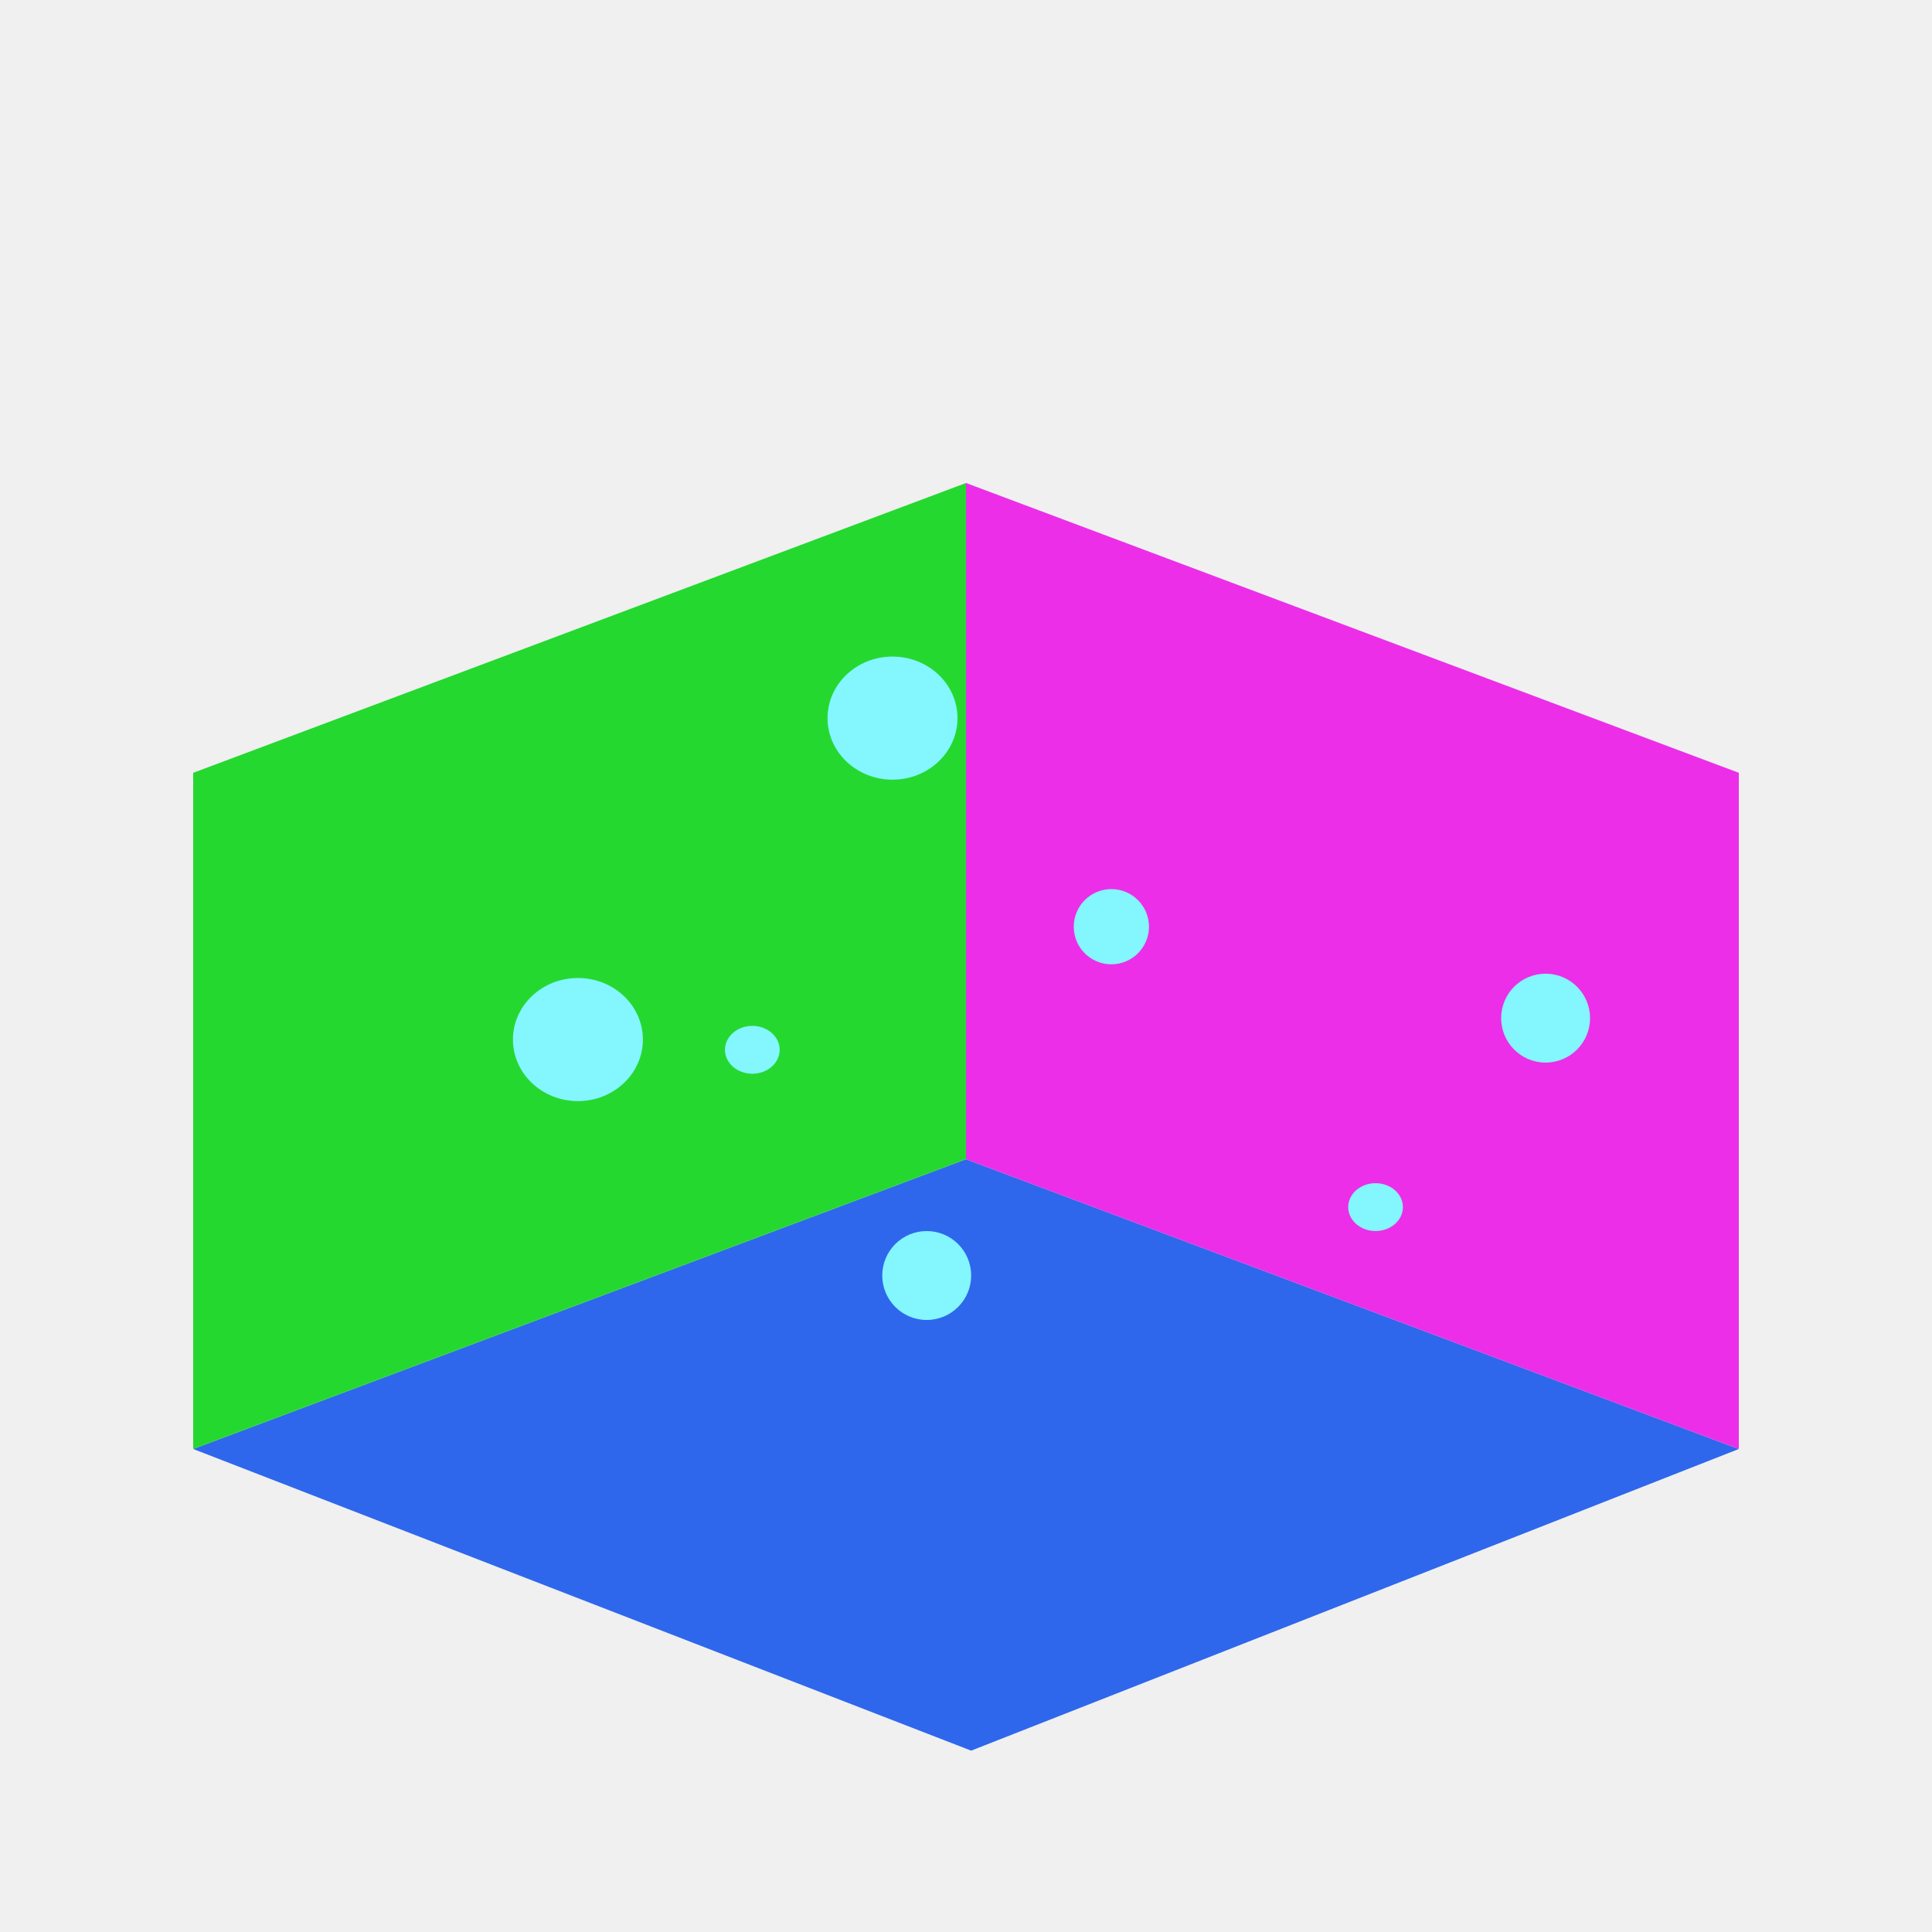
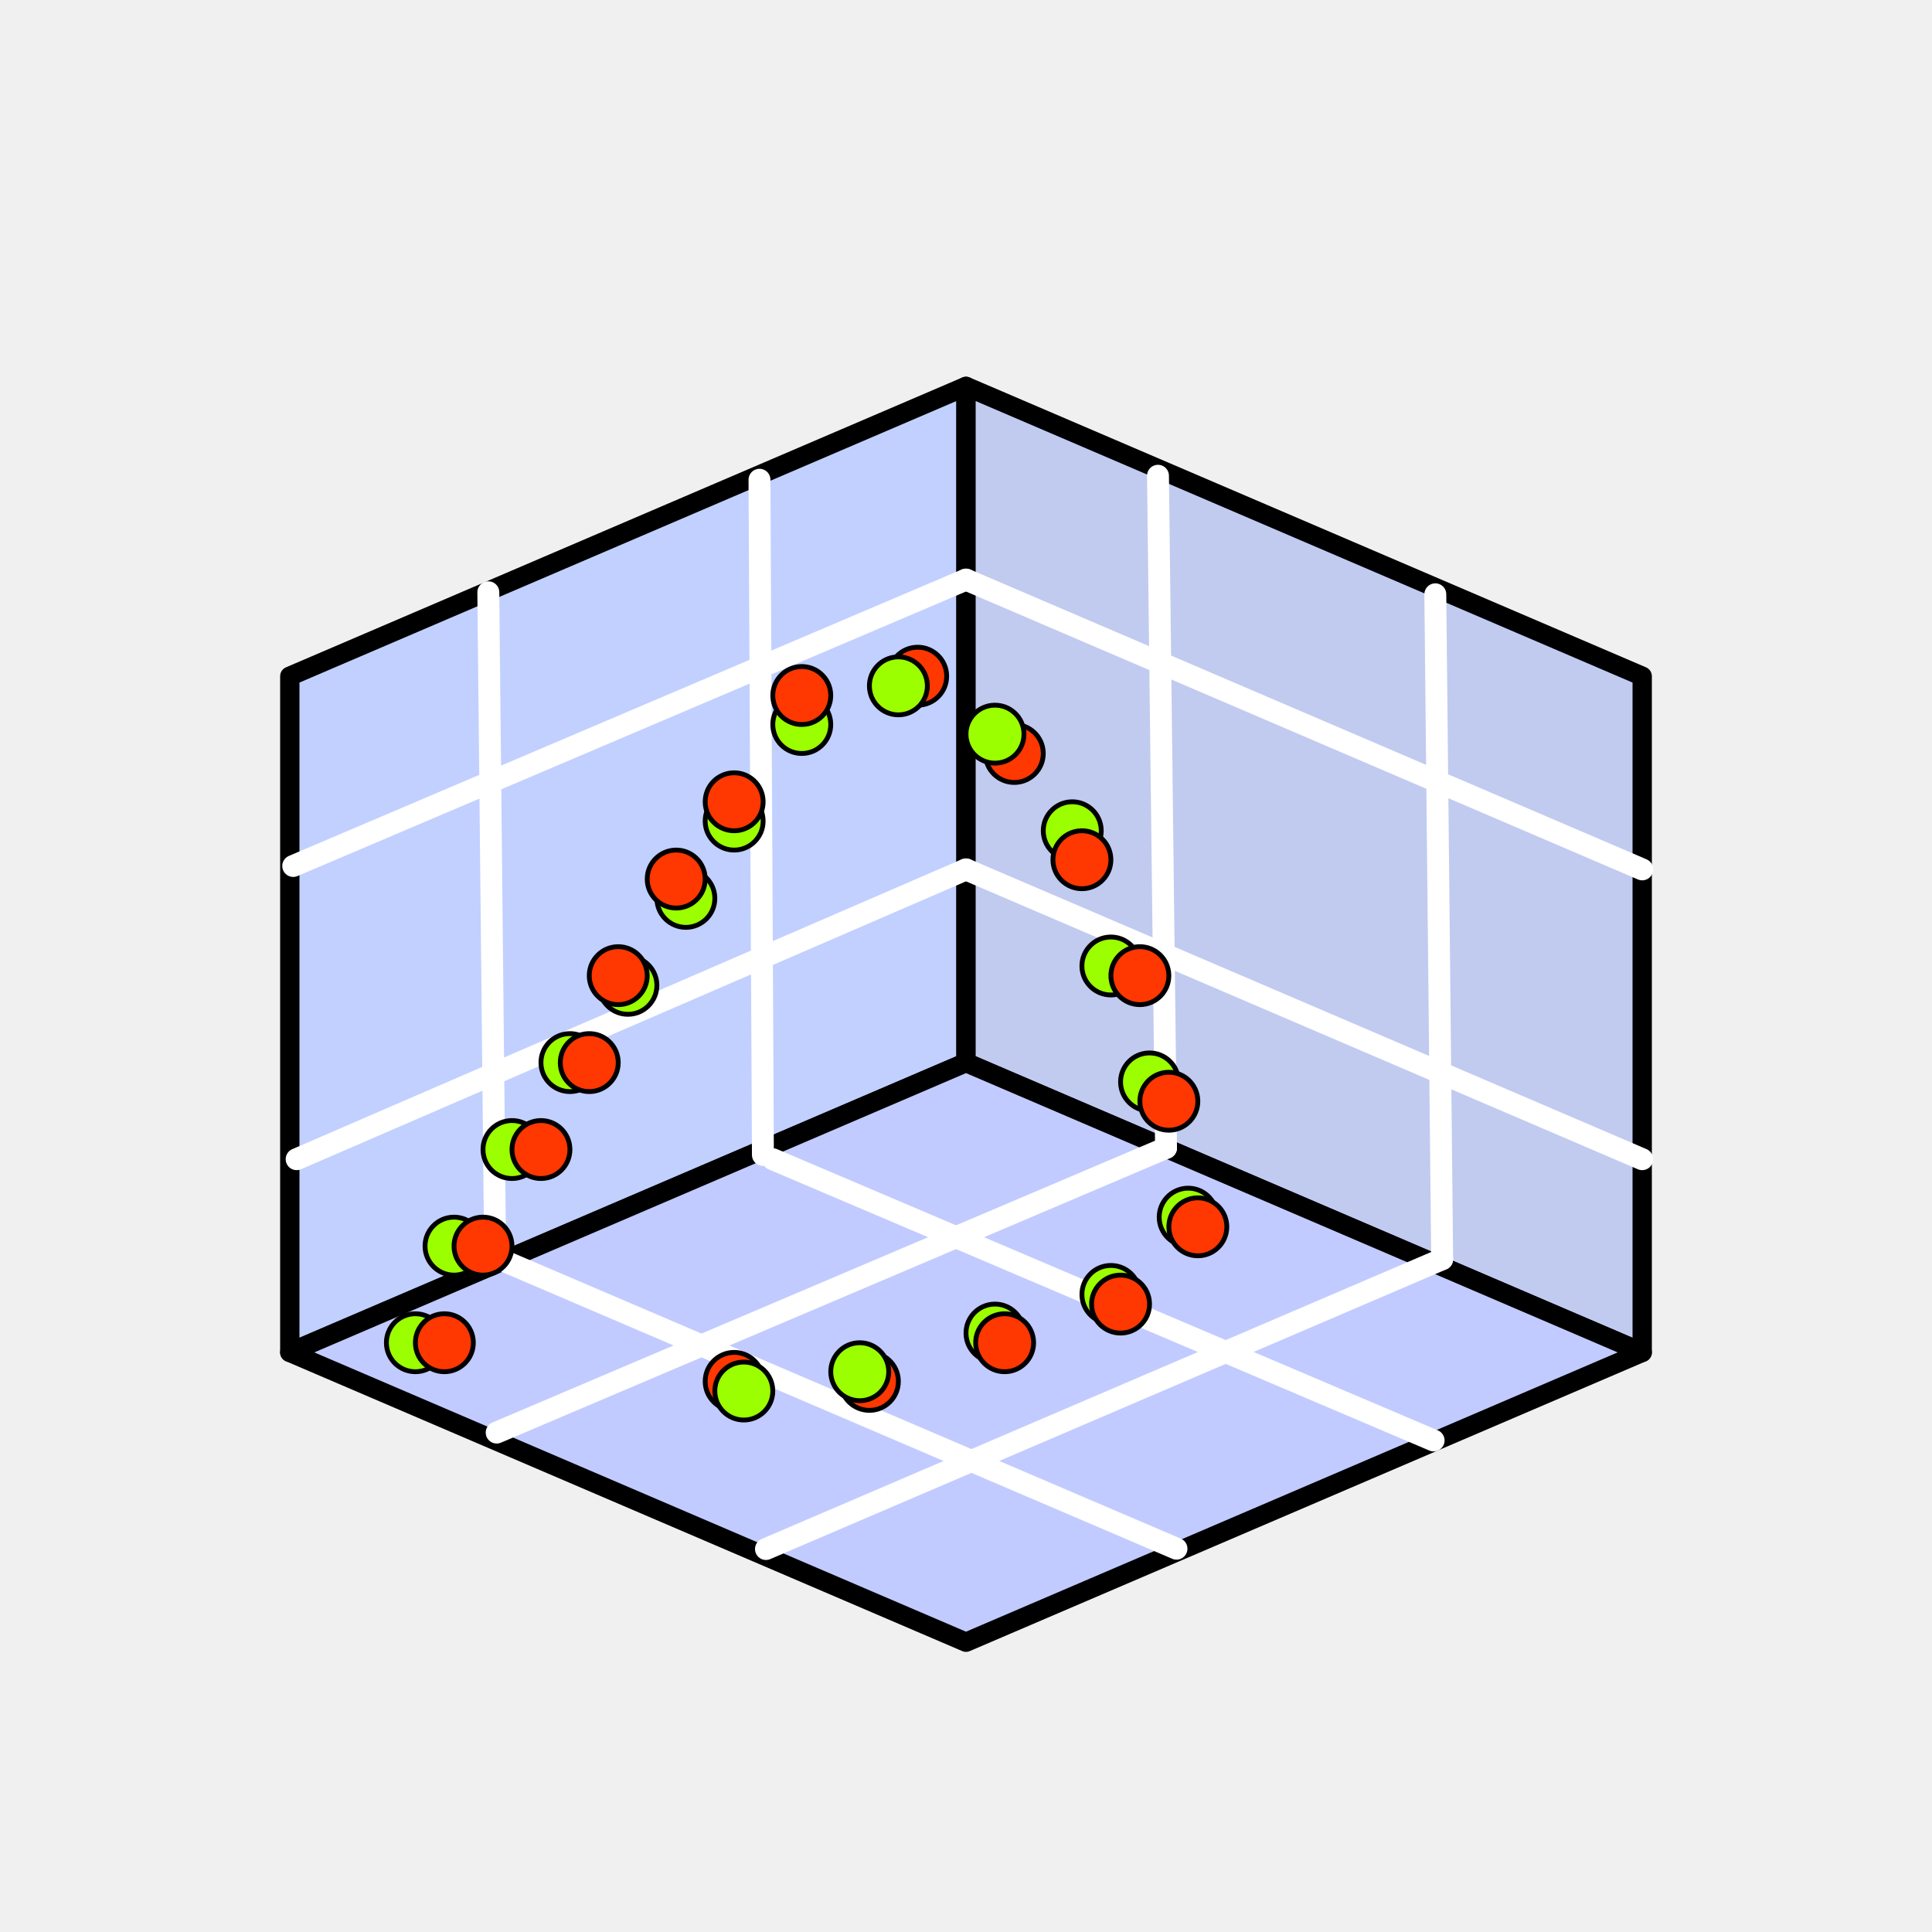
- <svg xmlns="http://www.w3.org/2000/svg" height="100" width="100" version="1.1" id="svg1">
-   <defs id="defs1">
-     </defs>
-   <path style="fill:#2e67ec;fill-opacity:1" d="M 50,60 10,75 50.267,90.613 90,75 Z" id="path52" />
-   <path style="fill:#25d830;fill-opacity:1" d="M 50,60 10,75 V 40 L 50,25 Z" id="path53" />
-   <path style="fill:#ec2ee8;fill-opacity:1" d="M 90,75 50,60 V 25 l 40,15 z" id="path54" />
-   <ellipse style="fill:#83f6fe;fill-opacity:1" id="path46" cx="29.913" cy="53.807" rx="3.363" ry="3.186" />
-   <circle style="fill:#83f6fe;fill-opacity:1" id="path47" cx="47.966" cy="66.02" r="2.301" />
-   <circle style="fill:#83f6fe;fill-opacity:1" id="path47-2" cx="80" cy="52.699" r="2.301" />
-   <circle style="fill:#83f6fe;fill-opacity:1" id="path48" cx="57.524" cy="47.966" r="1.947" />
-   <ellipse style="fill:#83f6fe;fill-opacity:1" id="path49" cx="46.196" cy="37.17" rx="3.363" ry="3.186" />
-   <ellipse style="fill:#83f6fe;fill-opacity:1" id="path50" cx="38.94" cy="54.338" rx="1.416" ry="1.239" />
-   <ellipse style="fill:#83f6fe;fill-opacity:1" id="path50-1" cx="71.199" cy="62.48" rx="1.416" ry="1.239" />
+ <svg xmlns="http://www.w3.org/2000/svg" height="100" width="100" version="1.1" id="svg1" xml:space="preserve">
+   <defs id="defs1" />
+   <path style="fill:#c1d0ff;fill-opacity:1;stroke:#000000;stroke-width:1;stroke-linecap:round;stroke-linejoin:round;stroke-miterlimit:30.8;stroke-opacity:1;stroke-dasharray:none" d="M 15,70 V 35 L 50,20 v 35 z" id="path4" />
+   <path style="mix-blend-mode:darken;fill:#c1cbff;fill-opacity:1;stroke:#000000;stroke-width:1;stroke-linecap:round;stroke-linejoin:round;stroke-miterlimit:30.8;stroke-opacity:1;stroke-dasharray:none" d="M 85,70 50,55 V 20 l 35,15 z" id="path5" />
+   <path style="fill:#c1cbff;fill-opacity:1;stroke:#000000;stroke-width:1;stroke-linecap:round;stroke-linejoin:round;stroke-miterlimit:30.8;stroke-opacity:1;stroke-dasharray:none" d="M 15,70 50,55 85,70 50,85 Z" id="path2" />
+   <path style="fill:#dbd0d0;fill-opacity:1;stroke:#ffffff;stroke-width:1.134;stroke-linecap:round;stroke-linejoin:round;stroke-miterlimit:30.8;stroke-opacity:1" d="M 15.354,60 50,45" id="path3-5" />
+   <path style="fill:#dbd0d0;fill-opacity:1;stroke:#ffffff;stroke-width:1.134;stroke-linecap:round;stroke-linejoin:round;stroke-miterlimit:30.8;stroke-opacity:1" d="M 15.177,44.823 50,30" id="path3-6" />
+   <path style="fill:#dbd0d0;fill-opacity:1;stroke:#ffffff;stroke-width:1.134;stroke-linecap:round;stroke-linejoin:round;stroke-miterlimit:30.8;stroke-opacity:1" d="M 60.895,80.16 25.629,65.072" id="path3-8-0" />
+   <path style="fill:#dbd0d0;fill-opacity:1;stroke:#ffffff;stroke-width:1.134;stroke-linecap:round;stroke-linejoin:round;stroke-miterlimit:30.8;stroke-opacity:1" d="M 74.204,74.558 39.999,60.001" id="path3-8-0-3" />
+   <path style="fill:#dbd0d0;fill-opacity:1;stroke:#ffffff;stroke-width:1.134;stroke-linecap:round;stroke-linejoin:round;stroke-miterlimit:30.8;stroke-opacity:1" d="M 85,60 49.999,45.001" id="path3-8-0-3-1" />
+   <path style="fill:#dbd0d0;fill-opacity:1;stroke:#ffffff;stroke-width:1.134;stroke-linecap:round;stroke-linejoin:round;stroke-miterlimit:30.8;stroke-opacity:1" d="M 85.001,44.999 50,30" id="path3-8-0-3-8" />
+   <path style="fill:#dbd0d0;fill-opacity:1;stroke:#ffffff;stroke-width:1.134;stroke-linecap:round;stroke-linejoin:round;stroke-miterlimit:30.8;stroke-opacity:1" d="M 25.708,74.15 60.354,59.416" id="path3" />
+   <path style="fill:#dbd0d0;fill-opacity:1;stroke:#ffffff;stroke-width:1.134;stroke-linecap:round;stroke-linejoin:round;stroke-miterlimit:30.8;stroke-opacity:1" d="m 39.646,80.177 35,-15" id="path3-8" />
+   <path style="fill:#dbd0d0;fill-opacity:1;stroke:#ffffff;stroke-width:1.134;stroke-linecap:round;stroke-linejoin:round;stroke-miterlimit:30.8;stroke-opacity:1" d="m 74.292,30.761 0.354,34.416" id="path3-8-5-2" />
+   <path style="fill:#dbd0d0;fill-opacity:1;stroke:#ffffff;stroke-width:1.134;stroke-linecap:round;stroke-linejoin:round;stroke-miterlimit:30.8;stroke-opacity:1" d="m 59.937,24.625 0.417,34.791" id="path3-8-5" />
+   <path style="fill:#dbd0d0;fill-opacity:1;stroke:#ffffff;stroke-width:1.134;stroke-linecap:round;stroke-linejoin:round;stroke-miterlimit:30.8;stroke-opacity:1" d="M 39.311,24.832 39.488,59.779" id="path3-8-5-2-4" />
+   <path style="fill:#dbd0d0;fill-opacity:1;stroke:#ffffff;stroke-width:1.134;stroke-linecap:round;stroke-linejoin:round;stroke-miterlimit:30.8;stroke-opacity:1" d="m 25.275,30.656 0.354,34.416" id="path3-8-5-2-4-0" />
+   <path style="fill:#9bff00;fill-opacity:1;stroke:#000000;stroke-width:0.25;stroke-linecap:round;stroke-linejoin:round;stroke-miterlimit:30.8;stroke-opacity:1;stroke-dasharray:none" id="path7" d="m 31,55 a 1.5,1.5 0 0 1 -1.488,1.5 1.5,1.5 0 0 1 -1.512,-1.477 1.5,1.5 0 0 1 1.465,-1.523 1.5,1.5 0 0 1 1.534,1.453" />
+   <path style="fill:#9bff00;fill-opacity:1;stroke:#000000;stroke-width:0.25;stroke-linecap:round;stroke-linejoin:round;stroke-miterlimit:30.8;stroke-opacity:1;stroke-dasharray:none" id="path7-8" d="m 39.5,42.5 a 1.5,1.5 0 0 1 -1.488,1.5 1.5,1.5 0 0 1 -1.512,-1.477 1.5,1.5 0 0 1 1.465,-1.523 1.5,1.5 0 0 1 1.534,1.453" />
+   <path style="fill:#9bff00;fill-opacity:1;stroke:#000000;stroke-width:0.25;stroke-linecap:round;stroke-linejoin:round;stroke-miterlimit:30.8;stroke-opacity:1;stroke-dasharray:none" id="path7-30" d="m 34,51 a 1.5,1.5 0 0 1 -1.488,1.5 1.5,1.5 0 0 1 -1.512,-1.477 1.5,1.5 0 0 1 1.465,-1.523 1.5,1.5 0 0 1 1.534,1.453" />
+   <path style="fill:#9bff00;fill-opacity:1;stroke:#000000;stroke-width:0.25;stroke-linecap:round;stroke-linejoin:round;stroke-miterlimit:30.8;stroke-opacity:1;stroke-dasharray:none" id="path7-7" d="m 43,37.5 a 1.5,1.5 0 0 1 -1.488,1.5 1.5,1.5 0 0 1 -1.512,-1.477 1.5,1.5 0 0 1 1.465,-1.523 1.5,1.5 0 0 1 1.534,1.453" />
+   <path style="fill:#9bff00;fill-opacity:1;stroke:#000000;stroke-width:0.25;stroke-linecap:round;stroke-linejoin:round;stroke-miterlimit:30.8;stroke-opacity:1;stroke-dasharray:none" id="path7-9" d="m 57,43 a 1.5,1.5 0 0 1 -1.488,1.5 1.5,1.5 0 0 1 -1.512,-1.477 1.5,1.5 0 0 1 1.465,-1.523 1.5,1.5 0 0 1 1.534,1.453" />
+   <path style="fill:#9bff00;fill-opacity:1;stroke:#000000;stroke-width:0.25;stroke-linecap:round;stroke-linejoin:round;stroke-miterlimit:30.8;stroke-opacity:1;stroke-dasharray:none" id="path7-83" d="m 59,50 a 1.5,1.5 0 0 1 -1.488,1.5 1.5,1.5 0 0 1 -1.512,-1.477 1.5,1.5 0 0 1 1.465,-1.523 1.5,1.5 0 0 1 1.534,1.453" />
+   <path style="fill:#9bff00;fill-opacity:1;stroke:#000000;stroke-width:0.25;stroke-linecap:round;stroke-linejoin:round;stroke-miterlimit:30.8;stroke-opacity:1;stroke-dasharray:none" id="path7-4" d="m 61,56 a 1.5,1.5 0 0 1 -1.488,1.5 1.5,1.5 0 0 1 -1.512,-1.477 1.5,1.5 0 0 1 1.465,-1.523 1.5,1.5 0 0 1 1.534,1.453" />
+   <path style="fill:#9bff00;fill-opacity:1;stroke:#000000;stroke-width:0.25;stroke-linecap:round;stroke-linejoin:round;stroke-miterlimit:30.8;stroke-opacity:1;stroke-dasharray:none" id="path7-49" d="m 63,63 a 1.5,1.5 0 0 1 -1.488,1.5 1.5,1.5 0 0 1 -1.512,-1.477 1.5,1.5 0 0 1 1.465,-1.523 1.5,1.5 0 0 1 1.534,1.453" />
+   <path style="fill:#9bff00;fill-opacity:1;stroke:#000000;stroke-width:0.25;stroke-linecap:round;stroke-linejoin:round;stroke-miterlimit:30.8;stroke-opacity:1;stroke-dasharray:none" id="path7-41" d="m 53,69 a 1.5,1.5 0 0 1 -1.488,1.5 1.5,1.5 0 0 1 -1.512,-1.477 1.5,1.5 0 0 1 1.465,-1.523 1.5,1.5 0 0 1 1.534,1.453" />
+   <path style="fill:#9bff00;fill-opacity:1;stroke:#000000;stroke-width:0.25;stroke-linecap:round;stroke-linejoin:round;stroke-miterlimit:30.8;stroke-opacity:1;stroke-dasharray:none" id="path7-6" d="m 59,67 a 1.5,1.5 0 0 1 -1.488,1.5 1.5,1.5 0 0 1 -1.512,-1.477 1.5,1.5 0 0 1 1.465,-1.523 1.5,1.5 0 0 1 1.534,1.453" />
+   <path style="fill:#9bff00;fill-opacity:1;stroke:#000000;stroke-width:0.25;stroke-linecap:round;stroke-linejoin:round;stroke-miterlimit:30.8;stroke-opacity:1;stroke-dasharray:none" id="path7-45" d="m 37,46.5 a 1.5,1.5 0 0 1 -1.488,1.5 1.5,1.5 0 0 1 -1.512,-1.477 1.5,1.5 0 0 1 1.465,-1.523 1.5,1.5 0 0 1 1.534,1.453" />
+   <path style="fill:#9bff00;fill-opacity:1;stroke:#000000;stroke-width:0.25;stroke-linecap:round;stroke-linejoin:round;stroke-miterlimit:30.8;stroke-opacity:1;stroke-dasharray:none" id="path7-84" d="m 28,59.5 a 1.5,1.5 0 0 1 -1.488,1.5 1.5,1.5 0 0 1 -1.512,-1.477 1.5,1.5 0 0 1 1.465,-1.523 1.5,1.5 0 0 1 1.534,1.453" />
+   <path style="fill:#9bff00;fill-opacity:1;stroke:#000000;stroke-width:0.25;stroke-linecap:round;stroke-linejoin:round;stroke-miterlimit:30.8;stroke-opacity:1;stroke-dasharray:none" id="path7-84-1" d="m 25,64.5 a 1.5,1.5 0 0 1 -1.488,1.5 1.5,1.5 0 0 1 -1.512,-1.477 1.5,1.5 0 0 1 1.465,-1.523 1.5,1.5 0 0 1 1.534,1.453" />
+   <path style="fill:#9bff00;fill-opacity:1;stroke:#000000;stroke-width:0.25;stroke-linecap:round;stroke-linejoin:round;stroke-miterlimit:30.8;stroke-opacity:1;stroke-dasharray:none" id="path7-84-7" d="m 23,69.5 a 1.5,1.5 0 0 1 -1.488,1.5 1.5,1.5 0 0 1 -1.512,-1.477 1.5,1.5 0 0 1 1.465,-1.523 1.5,1.5 0 0 1 1.534,1.453" />
+   <path style="fill:#ff3700;fill-opacity:1;stroke:#000000;stroke-width:0.25;stroke-linecap:round;stroke-linejoin:round;stroke-miterlimit:30.8;stroke-opacity:1;stroke-dasharray:none" id="path7-84-7-9" d="m 24.5,69.5 a 1.5,1.5 0 0 1 -1.488,1.5 1.5,1.5 0 0 1 -1.512,-1.477 1.5,1.5 0 0 1 1.465,-1.523 1.5,1.5 0 0 1 1.534,1.453" />
+   <path style="fill:#ff3700;fill-opacity:1;stroke:#000000;stroke-width:0.25;stroke-linecap:round;stroke-linejoin:round;stroke-miterlimit:30.8;stroke-opacity:1;stroke-dasharray:none" id="path7-84-7-9-1" d="m 26.5,64.5 a 1.5,1.5 0 0 1 -1.488,1.5 1.5,1.5 0 0 1 -1.512,-1.477 1.5,1.5 0 0 1 1.465,-1.523 1.5,1.5 0 0 1 1.534,1.453" />
+   <path style="fill:#ff3700;fill-opacity:1;stroke:#000000;stroke-width:0.25;stroke-linecap:round;stroke-linejoin:round;stroke-miterlimit:30.8;stroke-opacity:1;stroke-dasharray:none" id="path7-84-7-9-8" d="m 29.5,59.5 a 1.5,1.5 0 0 1 -1.488,1.5 1.5,1.5 0 0 1 -1.512,-1.477 1.5,1.5 0 0 1 1.465,-1.523 1.5,1.5 0 0 1 1.534,1.453" />
+   <path style="fill:#ff3700;fill-opacity:1;stroke:#000000;stroke-width:0.25;stroke-linecap:round;stroke-linejoin:round;stroke-miterlimit:30.8;stroke-opacity:1;stroke-dasharray:none" id="path7-84-7-9-7" d="m 32,55 a 1.5,1.5 0 0 1 -1.488,1.5 1.5,1.5 0 0 1 -1.512,-1.477 1.5,1.5 0 0 1 1.465,-1.523 1.5,1.5 0 0 1 1.534,1.453" />
+   <path style="fill:#ff3700;fill-opacity:1;stroke:#000000;stroke-width:0.25;stroke-linecap:round;stroke-linejoin:round;stroke-miterlimit:30.8;stroke-opacity:1;stroke-dasharray:none" id="path7-84-7-9-9" d="m 33.5,50.5 a 1.5,1.5 0 0 1 -1.488,1.5 1.5,1.5 0 0 1 -1.512,-1.477 1.5,1.5 0 0 1 1.465,-1.523 1.5,1.5 0 0 1 1.534,1.453" />
+   <path style="fill:#ff3700;fill-opacity:1;stroke:#000000;stroke-width:0.25;stroke-linecap:round;stroke-linejoin:round;stroke-miterlimit:30.8;stroke-opacity:1;stroke-dasharray:none" id="path7-84-7-9-4" d="m 36.5,45.5 a 1.5,1.5 0 0 1 -1.488,1.5 1.5,1.5 0 0 1 -1.512,-1.477 1.5,1.5 0 0 1 1.465,-1.523 1.5,1.5 0 0 1 1.534,1.453" />
+   <path style="fill:#ff3700;fill-opacity:1;stroke:#000000;stroke-width:0.25;stroke-linecap:round;stroke-linejoin:round;stroke-miterlimit:30.8;stroke-opacity:1;stroke-dasharray:none" id="path7-84-7-9-0" d="m 39.5,41.5 a 1.5,1.5 0 0 1 -1.488,1.5 1.5,1.5 0 0 1 -1.512,-1.477 1.5,1.5 0 0 1 1.465,-1.523 1.5,1.5 0 0 1 1.534,1.453" />
+   <path style="fill:#ff3700;fill-opacity:1;stroke:#000000;stroke-width:0.25;stroke-linecap:round;stroke-linejoin:round;stroke-miterlimit:30.8;stroke-opacity:1;stroke-dasharray:none" id="path7-84-7-9-62" d="m 43,36 a 1.5,1.5 0 0 1 -1.488,1.5 1.5,1.5 0 0 1 -1.512,-1.477 1.5,1.5 0 0 1 1.465,-1.523 1.5,1.5 0 0 1 1.534,1.453" />
+   <path style="fill:#ff3700;fill-opacity:1;stroke:#000000;stroke-width:0.25;stroke-linecap:round;stroke-linejoin:round;stroke-miterlimit:30.8;stroke-opacity:1;stroke-dasharray:none" id="path7-84-7-9-08" d="m 54,39 a 1.5,1.5 0 0 1 -1.488,1.5 1.5,1.5 0 0 1 -1.512,-1.477 1.5,1.5 0 0 1 1.465,-1.523 1.5,1.5 0 0 1 1.534,1.453" />
+   <path style="fill:#ff3700;fill-opacity:1;stroke:#000000;stroke-width:0.25;stroke-linecap:round;stroke-linejoin:round;stroke-miterlimit:30.8;stroke-opacity:1;stroke-dasharray:none" id="path7-84-7-9-3" d="m 57.5,44.5 a 1.5,1.5 0 0 1 -1.488,1.5 1.5,1.5 0 0 1 -1.512,-1.477 1.5,1.5 0 0 1 1.465,-1.523 1.5,1.5 0 0 1 1.534,1.453" />
+   <path style="fill:#ff3700;fill-opacity:1;stroke:#000000;stroke-width:0.25;stroke-linecap:round;stroke-linejoin:round;stroke-miterlimit:30.8;stroke-opacity:1;stroke-dasharray:none" id="path7-84-7-9-05" d="m 60.5,50.5 a 1.5,1.5 0 0 1 -1.488,1.5 1.5,1.5 0 0 1 -1.512,-1.477 1.5,1.5 0 0 1 1.465,-1.523 1.5,1.5 0 0 1 1.534,1.453" />
+   <path style="fill:#ff3700;fill-opacity:1;stroke:#000000;stroke-width:0.25;stroke-linecap:round;stroke-linejoin:round;stroke-miterlimit:30.8;stroke-opacity:1;stroke-dasharray:none" id="path7-84-7-9-2" d="m 62,57 a 1.5,1.5 0 0 1 -1.488,1.5 1.5,1.5 0 0 1 -1.512,-1.477 1.5,1.5 0 0 1 1.465,-1.523 1.5,1.5 0 0 1 1.534,1.453" />
+   <path style="fill:#ff3700;fill-opacity:1;stroke:#000000;stroke-width:0.25;stroke-linecap:round;stroke-linejoin:round;stroke-miterlimit:30.8;stroke-opacity:1;stroke-dasharray:none" id="path7-84-7-9-15" d="m 63.5,63.5 a 1.5,1.5 0 0 1 -1.488,1.5 1.5,1.5 0 0 1 -1.512,-1.477 1.5,1.5 0 0 1 1.465,-1.523 1.5,1.5 0 0 1 1.534,1.453" />
+   <path style="fill:#ff3700;fill-opacity:1;stroke:#000000;stroke-width:0.25;stroke-linecap:round;stroke-linejoin:round;stroke-miterlimit:30.8;stroke-opacity:1;stroke-dasharray:none" id="path7-84-7-9-6" d="m 59.5,67.5 a 1.5,1.5 0 0 1 -1.488,1.5 1.5,1.5 0 0 1 -1.512,-1.477 1.5,1.5 0 0 1 1.465,-1.523 1.5,1.5 0 0 1 1.534,1.453" />
+   <path style="fill:#ff3700;fill-opacity:1;stroke:#000000;stroke-width:0.25;stroke-linecap:round;stroke-linejoin:round;stroke-miterlimit:30.8;stroke-opacity:1;stroke-dasharray:none" id="path7-84-7-9-45" d="m 53.5,69.5 a 1.5,1.5 0 0 1 -1.488,1.5 1.5,1.5 0 0 1 -1.512,-1.477 1.5,1.5 0 0 1 1.465,-1.523 1.5,1.5 0 0 1 1.534,1.453" />
+   <path style="fill:#ff3700;fill-opacity:1;stroke:#000000;stroke-width:0.25;stroke-linecap:round;stroke-linejoin:round;stroke-miterlimit:30.8;stroke-opacity:1;stroke-dasharray:none" id="path7-84-7-9-31" d="m 46.5,71.5 a 1.5,1.5 0 0 1 -1.488,1.5 1.5,1.5 0 0 1 -1.512,-1.477 1.5,1.5 0 0 1 1.465,-1.523 1.5,1.5 0 0 1 1.534,1.453" />
+   <path style="fill:#ff3700;fill-opacity:1;stroke:#000000;stroke-width:0.25;stroke-linecap:round;stroke-linejoin:round;stroke-miterlimit:30.8;stroke-opacity:1;stroke-dasharray:none" id="path7-84-7-9-31-2" d="m 39.5,71.5 a 1.5,1.5 0 0 1 -1.488,1.5 1.5,1.5 0 0 1 -1.512,-1.477 1.5,1.5 0 0 1 1.465,-1.523 1.5,1.5 0 0 1 1.534,1.453" />
+   <path style="fill:#9bff00;fill-opacity:1;stroke:#000000;stroke-width:0.25;stroke-linecap:round;stroke-linejoin:round;stroke-miterlimit:30.8;stroke-opacity:1;stroke-dasharray:none" id="path7-5" d="m 53,38 a 1.5,1.5 0 0 1 -1.488,1.5 1.5,1.5 0 0 1 -1.512,-1.477 1.5,1.5 0 0 1 1.465,-1.523 1.5,1.5 0 0 1 1.534,1.453" />
+   <path style="fill:#9bff00;fill-opacity:1;stroke:#000000;stroke-width:0.25;stroke-linecap:round;stroke-linejoin:round;stroke-miterlimit:30.8;stroke-opacity:1;stroke-dasharray:none" id="path7-84-6" d="m 40,72 a 1.5,1.5 0 0 1 -1.488,1.5 1.5,1.5 0 0 1 -1.512,-1.477 1.5,1.5 0 0 1 1.465,-1.523 1.5,1.5 0 0 1 1.534,1.453" />
+   <path style="fill:#ff3700;fill-opacity:1;stroke:#000000;stroke-width:0.25;stroke-linecap:round;stroke-linejoin:round;stroke-miterlimit:30.8;stroke-opacity:1;stroke-dasharray:none" id="path7-84-7-9-90" d="m 49,35 a 1.5,1.5 0 0 1 -1.488,1.5 1.5,1.5 0 0 1 -1.512,-1.477 1.5,1.5 0 0 1 1.465,-1.523 1.5,1.5 0 0 1 1.534,1.453" />
+   <path style="fill:#9bff00;fill-opacity:1;stroke:#000000;stroke-width:0.25;stroke-linecap:round;stroke-linejoin:round;stroke-miterlimit:30.8;stroke-opacity:1;stroke-dasharray:none" id="path7-79" d="m 48,35.5 a 1.5,1.5 0 0 1 -1.488,1.5 1.5,1.5 0 0 1 -1.512,-1.477 1.5,1.5 0 0 1 1.465,-1.523 1.5,1.5 0 0 1 1.534,1.453" />
+   <path style="fill:#9bff00;fill-opacity:1;stroke:#000000;stroke-width:0.25;stroke-linecap:round;stroke-linejoin:round;stroke-miterlimit:30.8;stroke-opacity:1;stroke-dasharray:none" id="path7-84-76" d="m 46,71 a 1.5,1.5 0 0 1 -1.488,1.5 1.5,1.5 0 0 1 -1.512,-1.477 1.5,1.5 0 0 1 1.465,-1.523 1.5,1.5 0 0 1 1.534,1.453" />
</svg>
